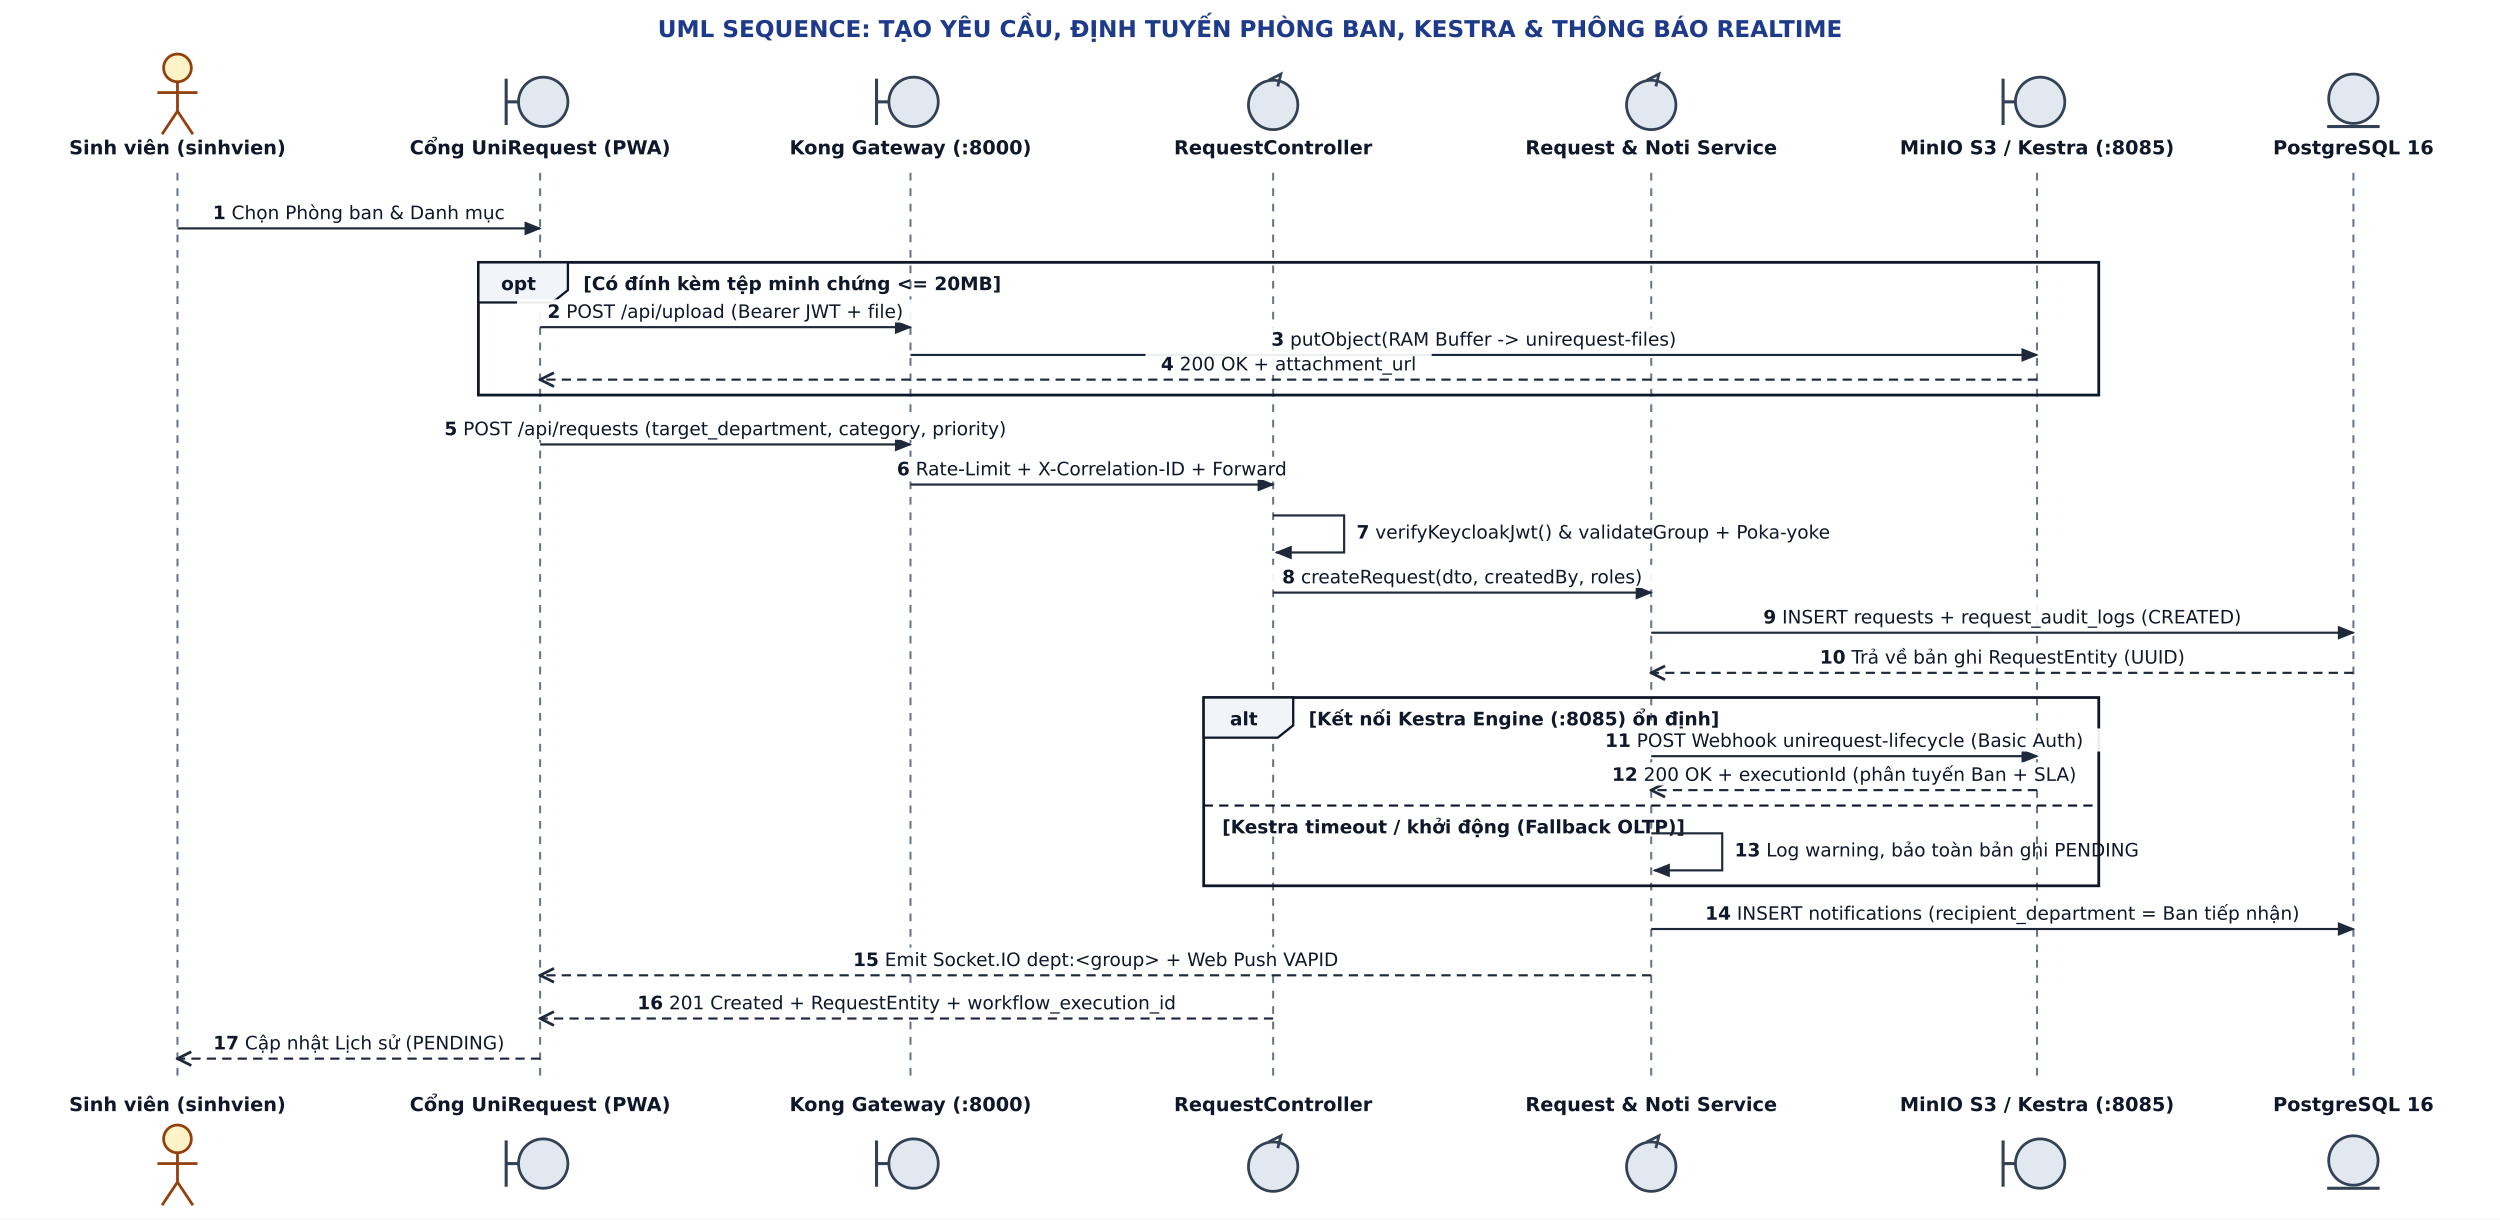
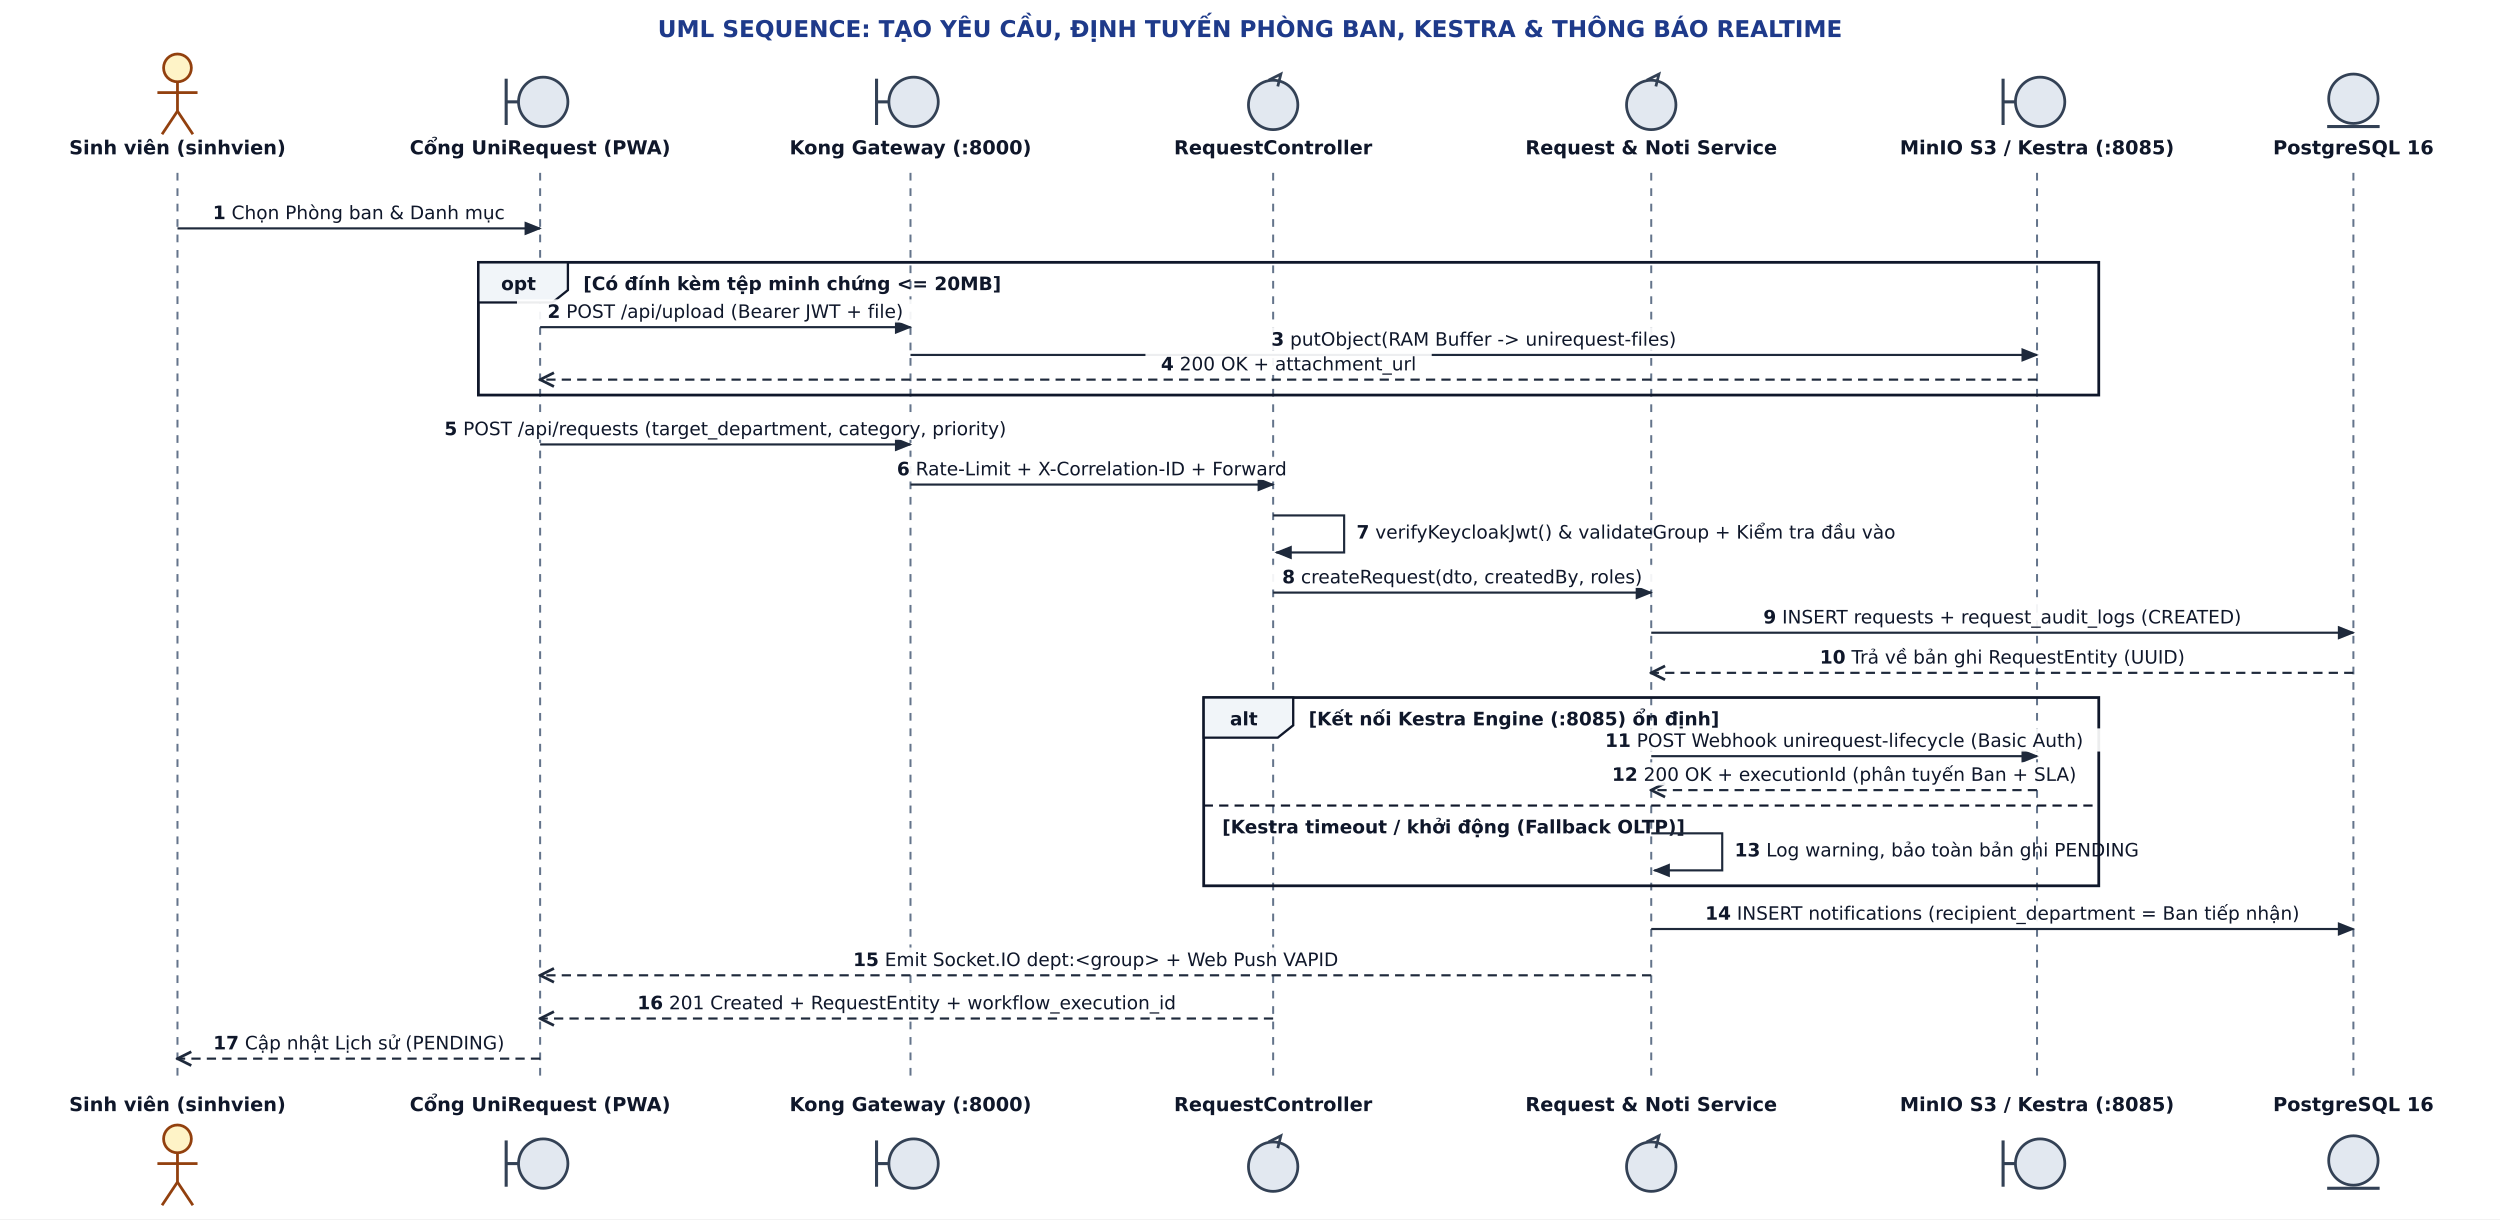
<svg xmlns="http://www.w3.org/2000/svg" width="1620" height="790" viewBox="0 0 1620 790">
  <defs>
    <marker id="arrowSolid" viewBox="0 0 10 10" refX="9" refY="5" markerWidth="8" markerHeight="8" orient="auto-start-reverse">
      <path d="M 0 1 L 10 5 L 0 9 z" fill="#1e293b" />
    </marker>
    <marker id="arrowOpen" viewBox="0 0 10 10" refX="9" refY="5" markerWidth="8" markerHeight="8" orient="auto-start-reverse">
      <path d="M 1 1 L 9 5 L 1 9" fill="none" stroke="#1e293b" stroke-width="1.6" />
    </marker>
    <marker id="diamondFill" viewBox="0 0 12 12" refX="1" refY="6" markerWidth="10" markerHeight="10" orient="auto">
      <path d="M 0 6 L 6 2 L 12 6 L 6 10 z" fill="#1e293b" />
    </marker>
    <g id="icon-actor">
      <circle cx="0" cy="-22" r="9" fill="#fef3c7" stroke="#92400e" stroke-width="1.8" />
      <line x1="0" y1="-13" x2="0" y2="6" stroke="#92400e" stroke-width="1.8" />
      <line x1="-13" y1="-6" x2="13" y2="-6" stroke="#92400e" stroke-width="1.8" />
      <line x1="0" y1="6" x2="-10" y2="21" stroke="#92400e" stroke-width="1.8" />
      <line x1="0" y1="6" x2="10" y2="21" stroke="#92400e" stroke-width="1.8" />
    </g>
    <g id="icon-boundary">
      <line x1="-22" y1="-15" x2="-22" y2="15" stroke="#334155" stroke-width="2" />
      <line x1="-22" y1="0" x2="-14" y2="0" stroke="#334155" stroke-width="2" />
      <circle cx="2" cy="0" r="16" fill="#e2e8f0" stroke="#334155" stroke-width="1.8" />
    </g>
    <g id="icon-control">
      <circle cx="0" cy="2" r="16" fill="#e2e8f0" stroke="#334155" stroke-width="1.8" />
      <path d="M -3 -14 L 5 -18 L 3 -10" fill="none" stroke="#334155" stroke-width="1.8" />
    </g>
    <g id="icon-entity">
      <circle cx="0" cy="-2" r="16" fill="#e2e8f0" stroke="#334155" stroke-width="1.8" />
      <line x1="-17" y1="16" x2="17" y2="16" stroke="#334155" stroke-width="2" />
    </g>
  </defs>
  <rect width="1620" height="790" fill="#ffffff" />
  <text x="810" y="24" text-anchor="middle" font-family="DejaVu Sans, Arial, Helvetica, sans-serif" font-size="15" font-weight="bold" fill="#1e3a8a">UML SEQUENCE: TẠO YÊU CẦU, ĐỊNH TUYẾN PHÒNG BAN, KESTRA &amp; THÔNG BÁO REALTIME</text>
  <line x1="115" y1="112" x2="115" y2="702" stroke="#64748b" stroke-width="1.3" stroke-dasharray="5,5" />
  <use href="#icon-actor" x="115" y="66" />
  <text x="115" y="100" text-anchor="middle" font-family="DejaVu Sans, Arial, Helvetica, sans-serif" font-size="12.5" font-weight="bold" fill="#0f172a">Sinh viên (sinhvien)</text>
  <text x="115" y="720" text-anchor="middle" font-family="DejaVu Sans, Arial, Helvetica, sans-serif" font-size="12.5" font-weight="bold" fill="#0f172a">Sinh viên (sinhvien)</text>
  <use href="#icon-actor" x="115" y="760" />
  <line x1="350" y1="112" x2="350" y2="702" stroke="#64748b" stroke-width="1.3" stroke-dasharray="5,5" />
  <use href="#icon-boundary" x="350" y="66" />
  <text x="350" y="100" text-anchor="middle" font-family="DejaVu Sans, Arial, Helvetica, sans-serif" font-size="12.5" font-weight="bold" fill="#0f172a">Cổng UniRequest (PWA)</text>
  <text x="350" y="720" text-anchor="middle" font-family="DejaVu Sans, Arial, Helvetica, sans-serif" font-size="12.5" font-weight="bold" fill="#0f172a">Cổng UniRequest (PWA)</text>
  <use href="#icon-boundary" x="350" y="754" />
  <line x1="590" y1="112" x2="590" y2="702" stroke="#64748b" stroke-width="1.3" stroke-dasharray="5,5" />
  <use href="#icon-boundary" x="590" y="66" />
  <text x="590" y="100" text-anchor="middle" font-family="DejaVu Sans, Arial, Helvetica, sans-serif" font-size="12.5" font-weight="bold" fill="#0f172a">Kong Gateway (:8000)</text>
  <text x="590" y="720" text-anchor="middle" font-family="DejaVu Sans, Arial, Helvetica, sans-serif" font-size="12.5" font-weight="bold" fill="#0f172a">Kong Gateway (:8000)</text>
  <use href="#icon-boundary" x="590" y="754" />
  <line x1="825" y1="112" x2="825" y2="702" stroke="#64748b" stroke-width="1.3" stroke-dasharray="5,5" />
  <use href="#icon-control" x="825" y="66" />
  <text x="825" y="100" text-anchor="middle" font-family="DejaVu Sans, Arial, Helvetica, sans-serif" font-size="12.5" font-weight="bold" fill="#0f172a">RequestController</text>
  <text x="825" y="720" text-anchor="middle" font-family="DejaVu Sans, Arial, Helvetica, sans-serif" font-size="12.5" font-weight="bold" fill="#0f172a">RequestController</text>
  <use href="#icon-control" x="825" y="754" />
  <line x1="1070" y1="112" x2="1070" y2="702" stroke="#64748b" stroke-width="1.3" stroke-dasharray="5,5" />
  <use href="#icon-control" x="1070" y="66" />
  <text x="1070" y="100" text-anchor="middle" font-family="DejaVu Sans, Arial, Helvetica, sans-serif" font-size="12.5" font-weight="bold" fill="#0f172a">Request &amp; Noti Service</text>
  <text x="1070" y="720" text-anchor="middle" font-family="DejaVu Sans, Arial, Helvetica, sans-serif" font-size="12.5" font-weight="bold" fill="#0f172a">Request &amp; Noti Service</text>
  <use href="#icon-control" x="1070" y="754" />
  <line x1="1320" y1="112" x2="1320" y2="702" stroke="#64748b" stroke-width="1.3" stroke-dasharray="5,5" />
  <use href="#icon-boundary" x="1320" y="66" />
  <text x="1320" y="100" text-anchor="middle" font-family="DejaVu Sans, Arial, Helvetica, sans-serif" font-size="12.5" font-weight="bold" fill="#0f172a">MinIO S3 / Kestra (:8085)</text>
  <text x="1320" y="720" text-anchor="middle" font-family="DejaVu Sans, Arial, Helvetica, sans-serif" font-size="12.5" font-weight="bold" fill="#0f172a">MinIO S3 / Kestra (:8085)</text>
  <use href="#icon-boundary" x="1320" y="754" />
  <line x1="1525" y1="112" x2="1525" y2="702" stroke="#64748b" stroke-width="1.3" stroke-dasharray="5,5" />
  <use href="#icon-entity" x="1525" y="66" />
  <text x="1525" y="100" text-anchor="middle" font-family="DejaVu Sans, Arial, Helvetica, sans-serif" font-size="12.5" font-weight="bold" fill="#0f172a">PostgreSQL 16</text>
  <text x="1525" y="720" text-anchor="middle" font-family="DejaVu Sans, Arial, Helvetica, sans-serif" font-size="12.5" font-weight="bold" fill="#0f172a">PostgreSQL 16</text>
  <use href="#icon-entity" x="1525" y="754" />
  <rect x="310" y="170" width="1050" height="86" fill="none" stroke="#0f172a" stroke-width="1.8" />
  <polygon points="310,170 368,170 368,188 358,196 310,196" fill="#f1f5f9" stroke="#0f172a" stroke-width="1.5" />
  <text x="336" y="188" text-anchor="middle" font-family="DejaVu Sans, Arial, Helvetica, sans-serif" font-size="12" font-weight="bold" fill="#0f172a">opt</text>
  <text x="378" y="188" font-family="DejaVu Sans, Arial, Helvetica, sans-serif" font-size="12" font-weight="bold" fill="#0f172a">[Có đính kèm tệp minh chứng &lt;= 20MB]</text>
  <rect x="780" y="452" width="580" height="122" fill="none" stroke="#0f172a" stroke-width="1.8" />
  <polygon points="780,452 838,452 838,470 828,478 780,478" fill="#f1f5f9" stroke="#0f172a" stroke-width="1.5" />
  <text x="806" y="470" text-anchor="middle" font-family="DejaVu Sans, Arial, Helvetica, sans-serif" font-size="12" font-weight="bold" fill="#0f172a">alt</text>
  <text x="848" y="470" font-family="DejaVu Sans, Arial, Helvetica, sans-serif" font-size="12" font-weight="bold" fill="#0f172a">[Kết nối Kestra Engine (:8085) ổn định]</text>
  <line x1="780" y1="522" x2="1360" y2="522" stroke="#0f172a" stroke-width="1.4" stroke-dasharray="6,4" />
  <text x="792" y="540" font-family="DejaVu Sans, Arial, Helvetica, sans-serif" font-size="12" font-weight="bold" fill="#0f172a">[Kestra timeout / khởi động (Fallback OLTP)]</text>
  <line x1="115" y1="148" x2="350" y2="148" stroke="#1e293b" stroke-width="1.4" marker-end="url(#arrowSolid)" />
  <rect x="133.25" y="130" width="198.5" height="15" fill="#ffffff" opacity="0.92" />
  <text x="232.5" y="142" text-anchor="middle" font-family="DejaVu Sans, Arial, Helvetica, sans-serif" font-size="12" fill="#0f172a">
    <tspan font-weight="bold">1</tspan> Chọn Phòng ban &amp; Danh mục</text>
  <line x1="350" y1="212" x2="590" y2="212" stroke="#1e293b" stroke-width="1.4" marker-end="url(#arrowSolid)" />
  <rect x="335" y="194" width="270" height="15" fill="#ffffff" opacity="0.92" />
  <text x="470" y="206" text-anchor="middle" font-family="DejaVu Sans, Arial, Helvetica, sans-serif" font-size="12" fill="#0f172a">
    <tspan font-weight="bold">2</tspan> POST /api/upload (Bearer JWT + file)</text>
  <line x1="590" y1="230" x2="1320" y2="230" stroke="#1e293b" stroke-width="1.4" marker-end="url(#arrowSolid)" />
  <rect x="803.75" y="212" width="302.5" height="15" fill="#ffffff" opacity="0.92" />
  <text x="955" y="224" text-anchor="middle" font-family="DejaVu Sans, Arial, Helvetica, sans-serif" font-size="12" fill="#0f172a">
    <tspan font-weight="bold">3</tspan> putObject(RAM Buffer -&gt; unirequest-files)</text>
  <line x1="1320" y1="246" x2="350" y2="246" stroke="#1e293b" stroke-width="1.4" stroke-dasharray="6,4" marker-end="url(#arrowOpen)" />
  <rect x="742.25" y="228" width="185.5" height="15" fill="#ffffff" opacity="0.92" />
  <text x="835" y="240" text-anchor="middle" font-family="DejaVu Sans, Arial, Helvetica, sans-serif" font-size="12" fill="#0f172a">
    <tspan font-weight="bold">4</tspan> 200 OK + attachment_url</text>
  <line x1="350" y1="288" x2="590" y2="288" stroke="#1e293b" stroke-width="1.4" marker-end="url(#arrowSolid)" />
  <rect x="263.5" y="270" width="413" height="15" fill="#ffffff" opacity="0.92" />
  <text x="470" y="282" text-anchor="middle" font-family="DejaVu Sans, Arial, Helvetica, sans-serif" font-size="12" fill="#0f172a">
    <tspan font-weight="bold">5</tspan> POST /api/requests (target_department, category, priority)</text>
  <line x1="590" y1="314" x2="825" y2="314" stroke="#1e293b" stroke-width="1.4" marker-end="url(#arrowSolid)" />
  <rect x="562.75" y="296" width="289.5" height="15" fill="#ffffff" opacity="0.92" />
  <text x="707.5" y="308" text-anchor="middle" font-family="DejaVu Sans, Arial, Helvetica, sans-serif" font-size="12" fill="#0f172a">
    <tspan font-weight="bold">6</tspan> Rate-Limit + X-Correlation-ID + Forward</text>
  <path d="M 825 334 L 871 334 L 871 358 L 827 358" fill="none" stroke="#1e293b" stroke-width="1.4" marker-end="url(#arrowSolid)" />
  <text x="879" y="349" font-family="DejaVu Sans, Arial, Helvetica, sans-serif" font-size="12" fill="#0f172a">
-     <tspan font-weight="bold">7</tspan> verifyKeycloakJwt() &amp; validateGroup + Poka-yoke</text>
+     <tspan font-weight="bold">7</tspan> verifyKeycloakJwt() &amp; validateGroup + Kiểm tra đầu vào</text>
  <line x1="825" y1="384" x2="1070" y2="384" stroke="#1e293b" stroke-width="1.4" marker-end="url(#arrowSolid)" />
  <rect x="812.5" y="366" width="270" height="15" fill="#ffffff" opacity="0.92" />
  <text x="947.5" y="378" text-anchor="middle" font-family="DejaVu Sans, Arial, Helvetica, sans-serif" font-size="12" fill="#0f172a">
    <tspan font-weight="bold">8</tspan> createRequest(dto, createdBy, roles)</text>
  <line x1="1070" y1="410" x2="1525" y2="410" stroke="#1e293b" stroke-width="1.4" marker-end="url(#arrowSolid)" />
  <rect x="1130" y="392" width="335" height="15" fill="#ffffff" opacity="0.92" />
  <text x="1297.5" y="404" text-anchor="middle" font-family="DejaVu Sans, Arial, Helvetica, sans-serif" font-size="12" fill="#0f172a">
    <tspan font-weight="bold">9</tspan> INSERT requests + request_audit_logs (CREATED)</text>
  <line x1="1525" y1="436" x2="1070" y2="436" stroke="#1e293b" stroke-width="1.4" stroke-dasharray="6,4" marker-end="url(#arrowOpen)" />
  <rect x="1165.75" y="418" width="263.5" height="15" fill="#ffffff" opacity="0.92" />
  <text x="1297.5" y="430" text-anchor="middle" font-family="DejaVu Sans, Arial, Helvetica, sans-serif" font-size="12" fill="#0f172a">
    <tspan font-weight="bold">10</tspan> Trả về bản ghi RequestEntity (UUID)</text>
  <line x1="1070" y1="490" x2="1320" y2="490" stroke="#1e293b" stroke-width="1.4" marker-end="url(#arrowSolid)" />
  <rect x="1027.5" y="472" width="335" height="15" fill="#ffffff" opacity="0.92" />
  <text x="1195" y="484" text-anchor="middle" font-family="DejaVu Sans, Arial, Helvetica, sans-serif" font-size="12" fill="#0f172a">
    <tspan font-weight="bold">11</tspan> POST Webhook unirequest-lifecycle (Basic Auth)</text>
  <line x1="1320" y1="512" x2="1070" y2="512" stroke="#1e293b" stroke-width="1.4" stroke-dasharray="6,4" marker-end="url(#arrowOpen)" />
  <rect x="1037.25" y="494" width="315.5" height="15" fill="#ffffff" opacity="0.92" />
  <text x="1195" y="506" text-anchor="middle" font-family="DejaVu Sans, Arial, Helvetica, sans-serif" font-size="12" fill="#0f172a">
    <tspan font-weight="bold">12</tspan> 200 OK + executionId (phân tuyến Ban + SLA)</text>
  <path d="M 1070 540 L 1116 540 L 1116 564 L 1072 564" fill="none" stroke="#1e293b" stroke-width="1.4" marker-end="url(#arrowSolid)" />
  <text x="1124" y="555" font-family="DejaVu Sans, Arial, Helvetica, sans-serif" font-size="12" fill="#0f172a">
    <tspan font-weight="bold">13</tspan> Log warning, bảo toàn bản ghi PENDING</text>
  <line x1="1070" y1="602" x2="1525" y2="602" stroke="#1e293b" stroke-width="1.4" marker-end="url(#arrowSolid)" />
  <rect x="1087.75" y="584" width="419.5" height="15" fill="#ffffff" opacity="0.92" />
  <text x="1297.5" y="596" text-anchor="middle" font-family="DejaVu Sans, Arial, Helvetica, sans-serif" font-size="12" fill="#0f172a">
    <tspan font-weight="bold">14</tspan> INSERT notifications (recipient_department = Ban tiếp nhận)</text>
  <line x1="1070" y1="632" x2="350" y2="632" stroke="#1e293b" stroke-width="1.4" stroke-dasharray="6,4" marker-end="url(#arrowOpen)" />
  <rect x="549" y="614" width="322" height="15" fill="#ffffff" opacity="0.92" />
  <text x="710" y="626" text-anchor="middle" font-family="DejaVu Sans, Arial, Helvetica, sans-serif" font-size="12" fill="#0f172a">
    <tspan font-weight="bold">15</tspan> Emit Socket.IO dept:&lt;group&gt; + Web Push VAPID</text>
  <line x1="825" y1="660" x2="350" y2="660" stroke="#1e293b" stroke-width="1.4" stroke-dasharray="6,4" marker-end="url(#arrowOpen)" />
  <rect x="403.75" y="642" width="367.5" height="15" fill="#ffffff" opacity="0.92" />
  <text x="587.5" y="654" text-anchor="middle" font-family="DejaVu Sans, Arial, Helvetica, sans-serif" font-size="12" fill="#0f172a">
    <tspan font-weight="bold">16</tspan> 201 Created + RequestEntity + workflow_execution_id</text>
  <line x1="350" y1="686" x2="115" y2="686" stroke="#1e293b" stroke-width="1.4" stroke-dasharray="6,4" marker-end="url(#arrowOpen)" />
  <rect x="130" y="668" width="205" height="15" fill="#ffffff" opacity="0.92" />
  <text x="232.5" y="680" text-anchor="middle" font-family="DejaVu Sans, Arial, Helvetica, sans-serif" font-size="12" fill="#0f172a">
    <tspan font-weight="bold">17</tspan> Cập nhật Lịch sử (PENDING)</text>
</svg>
